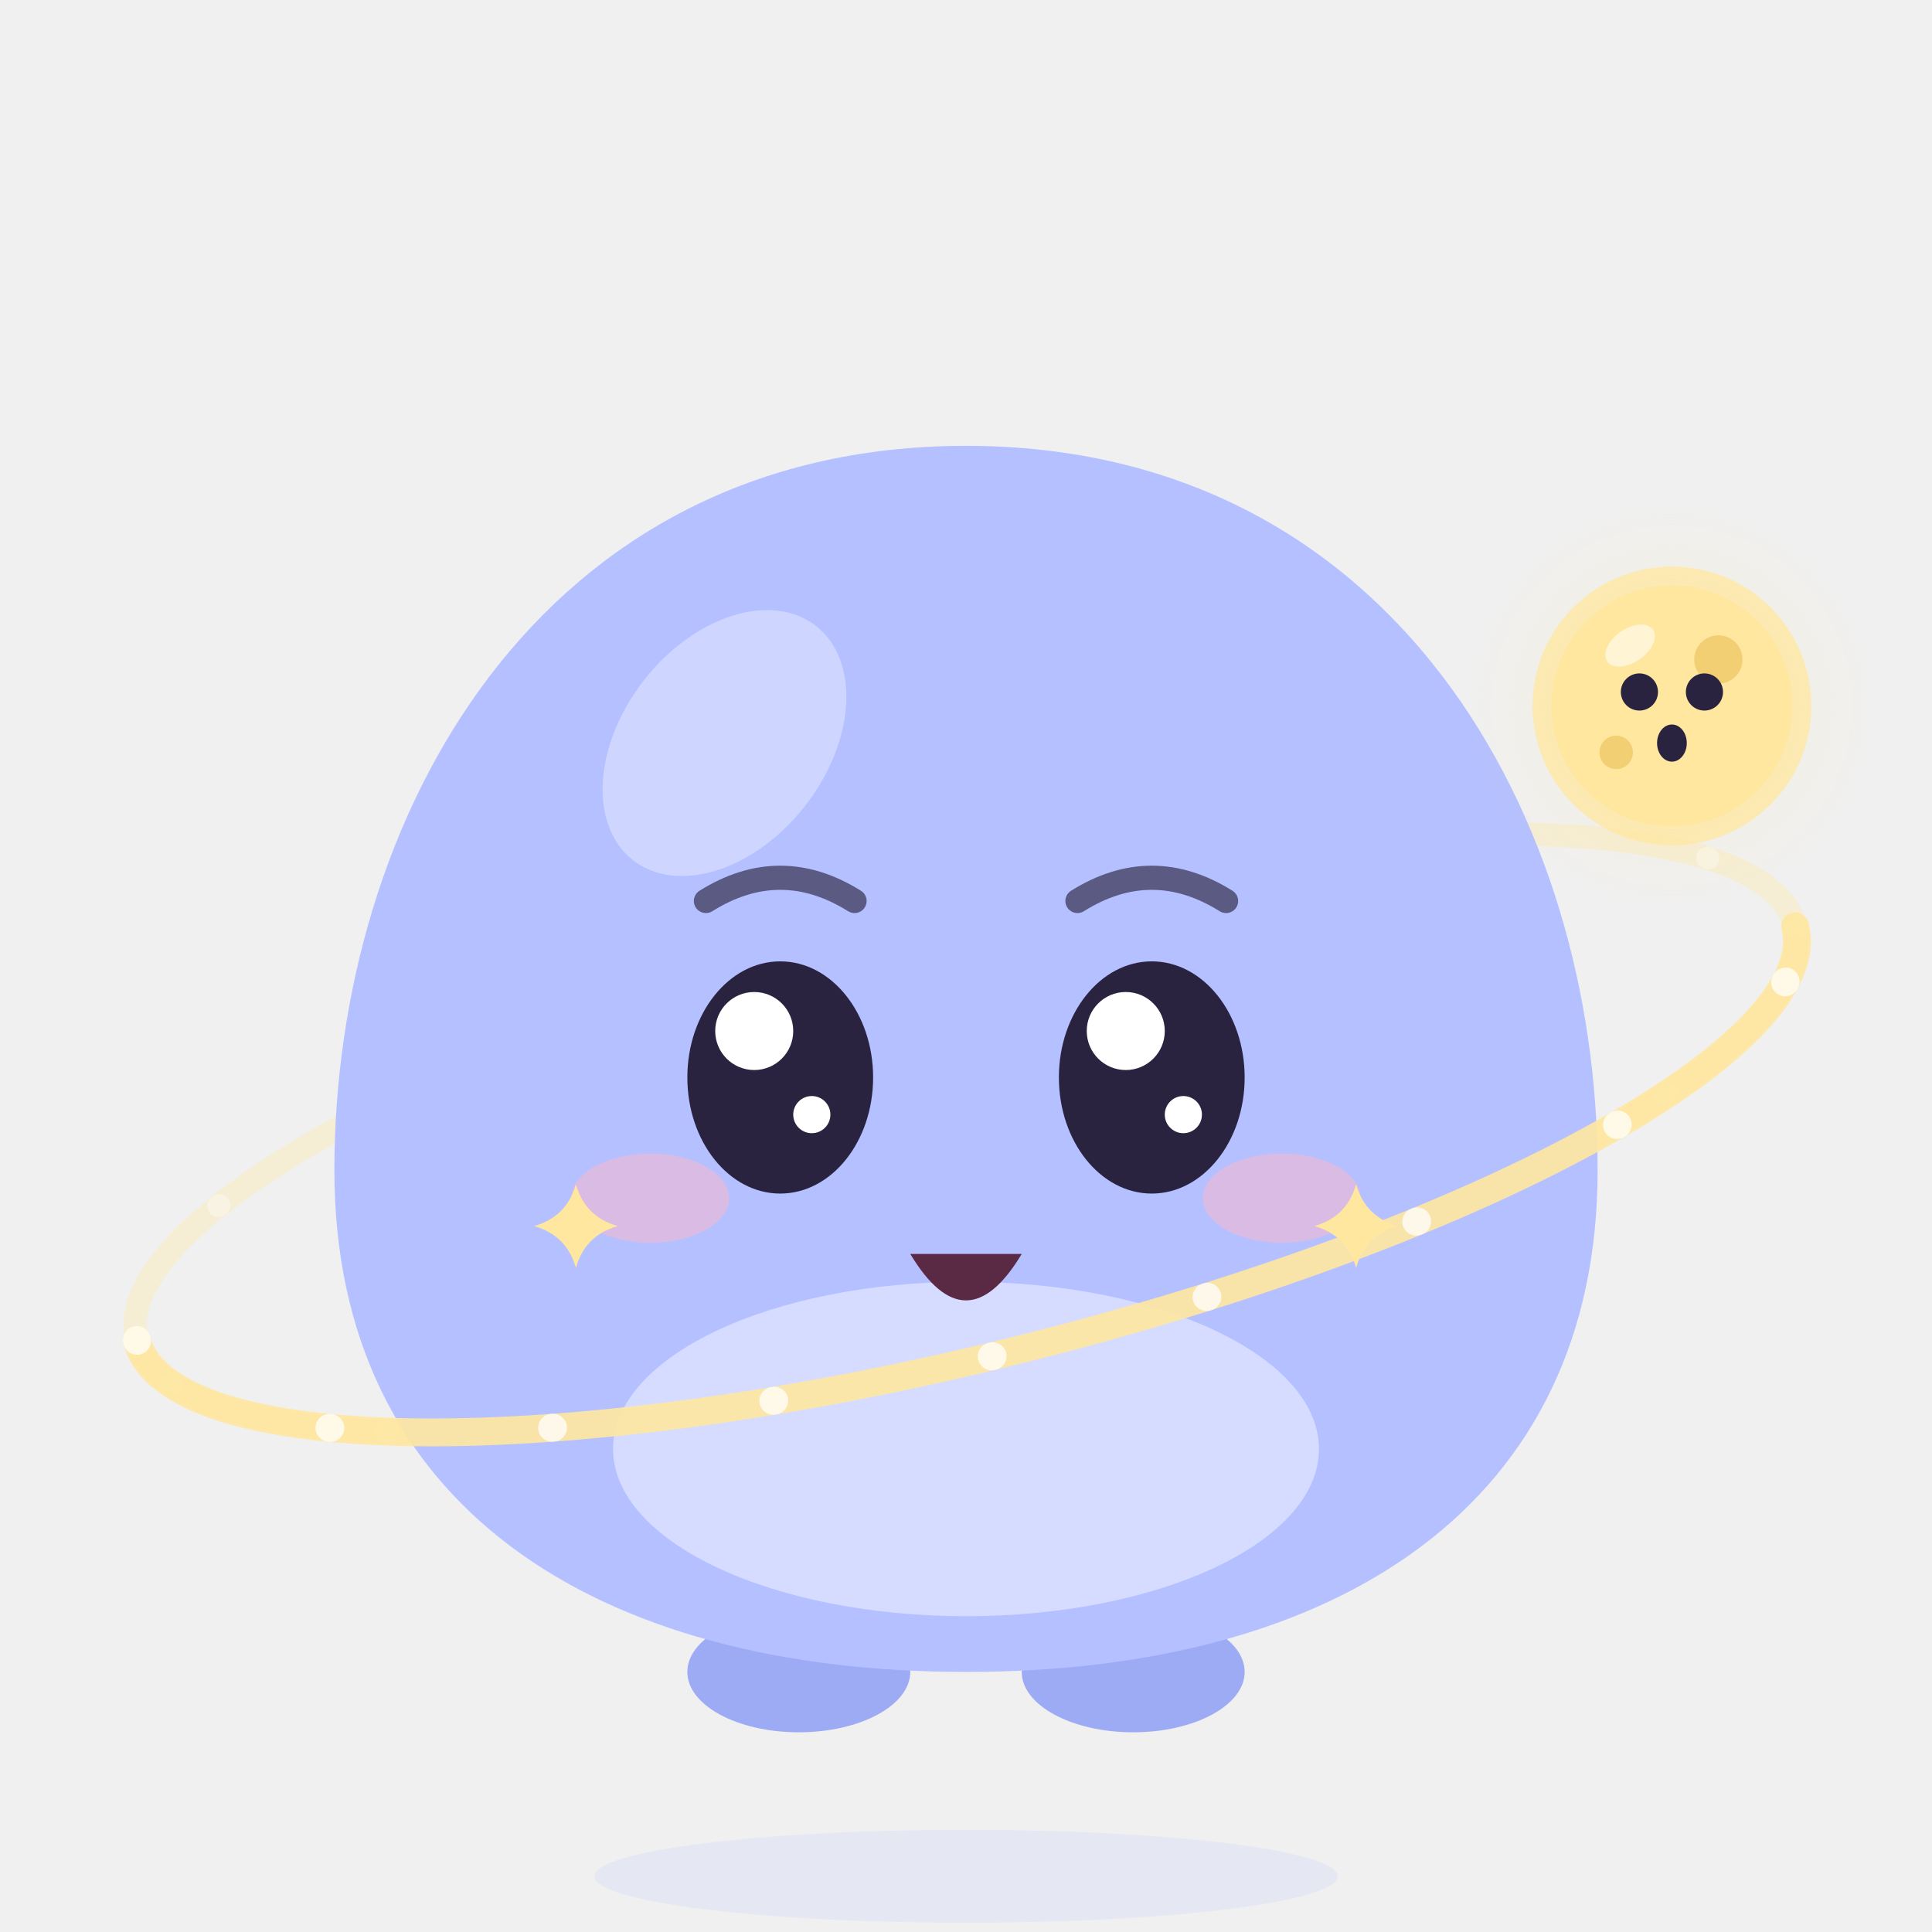
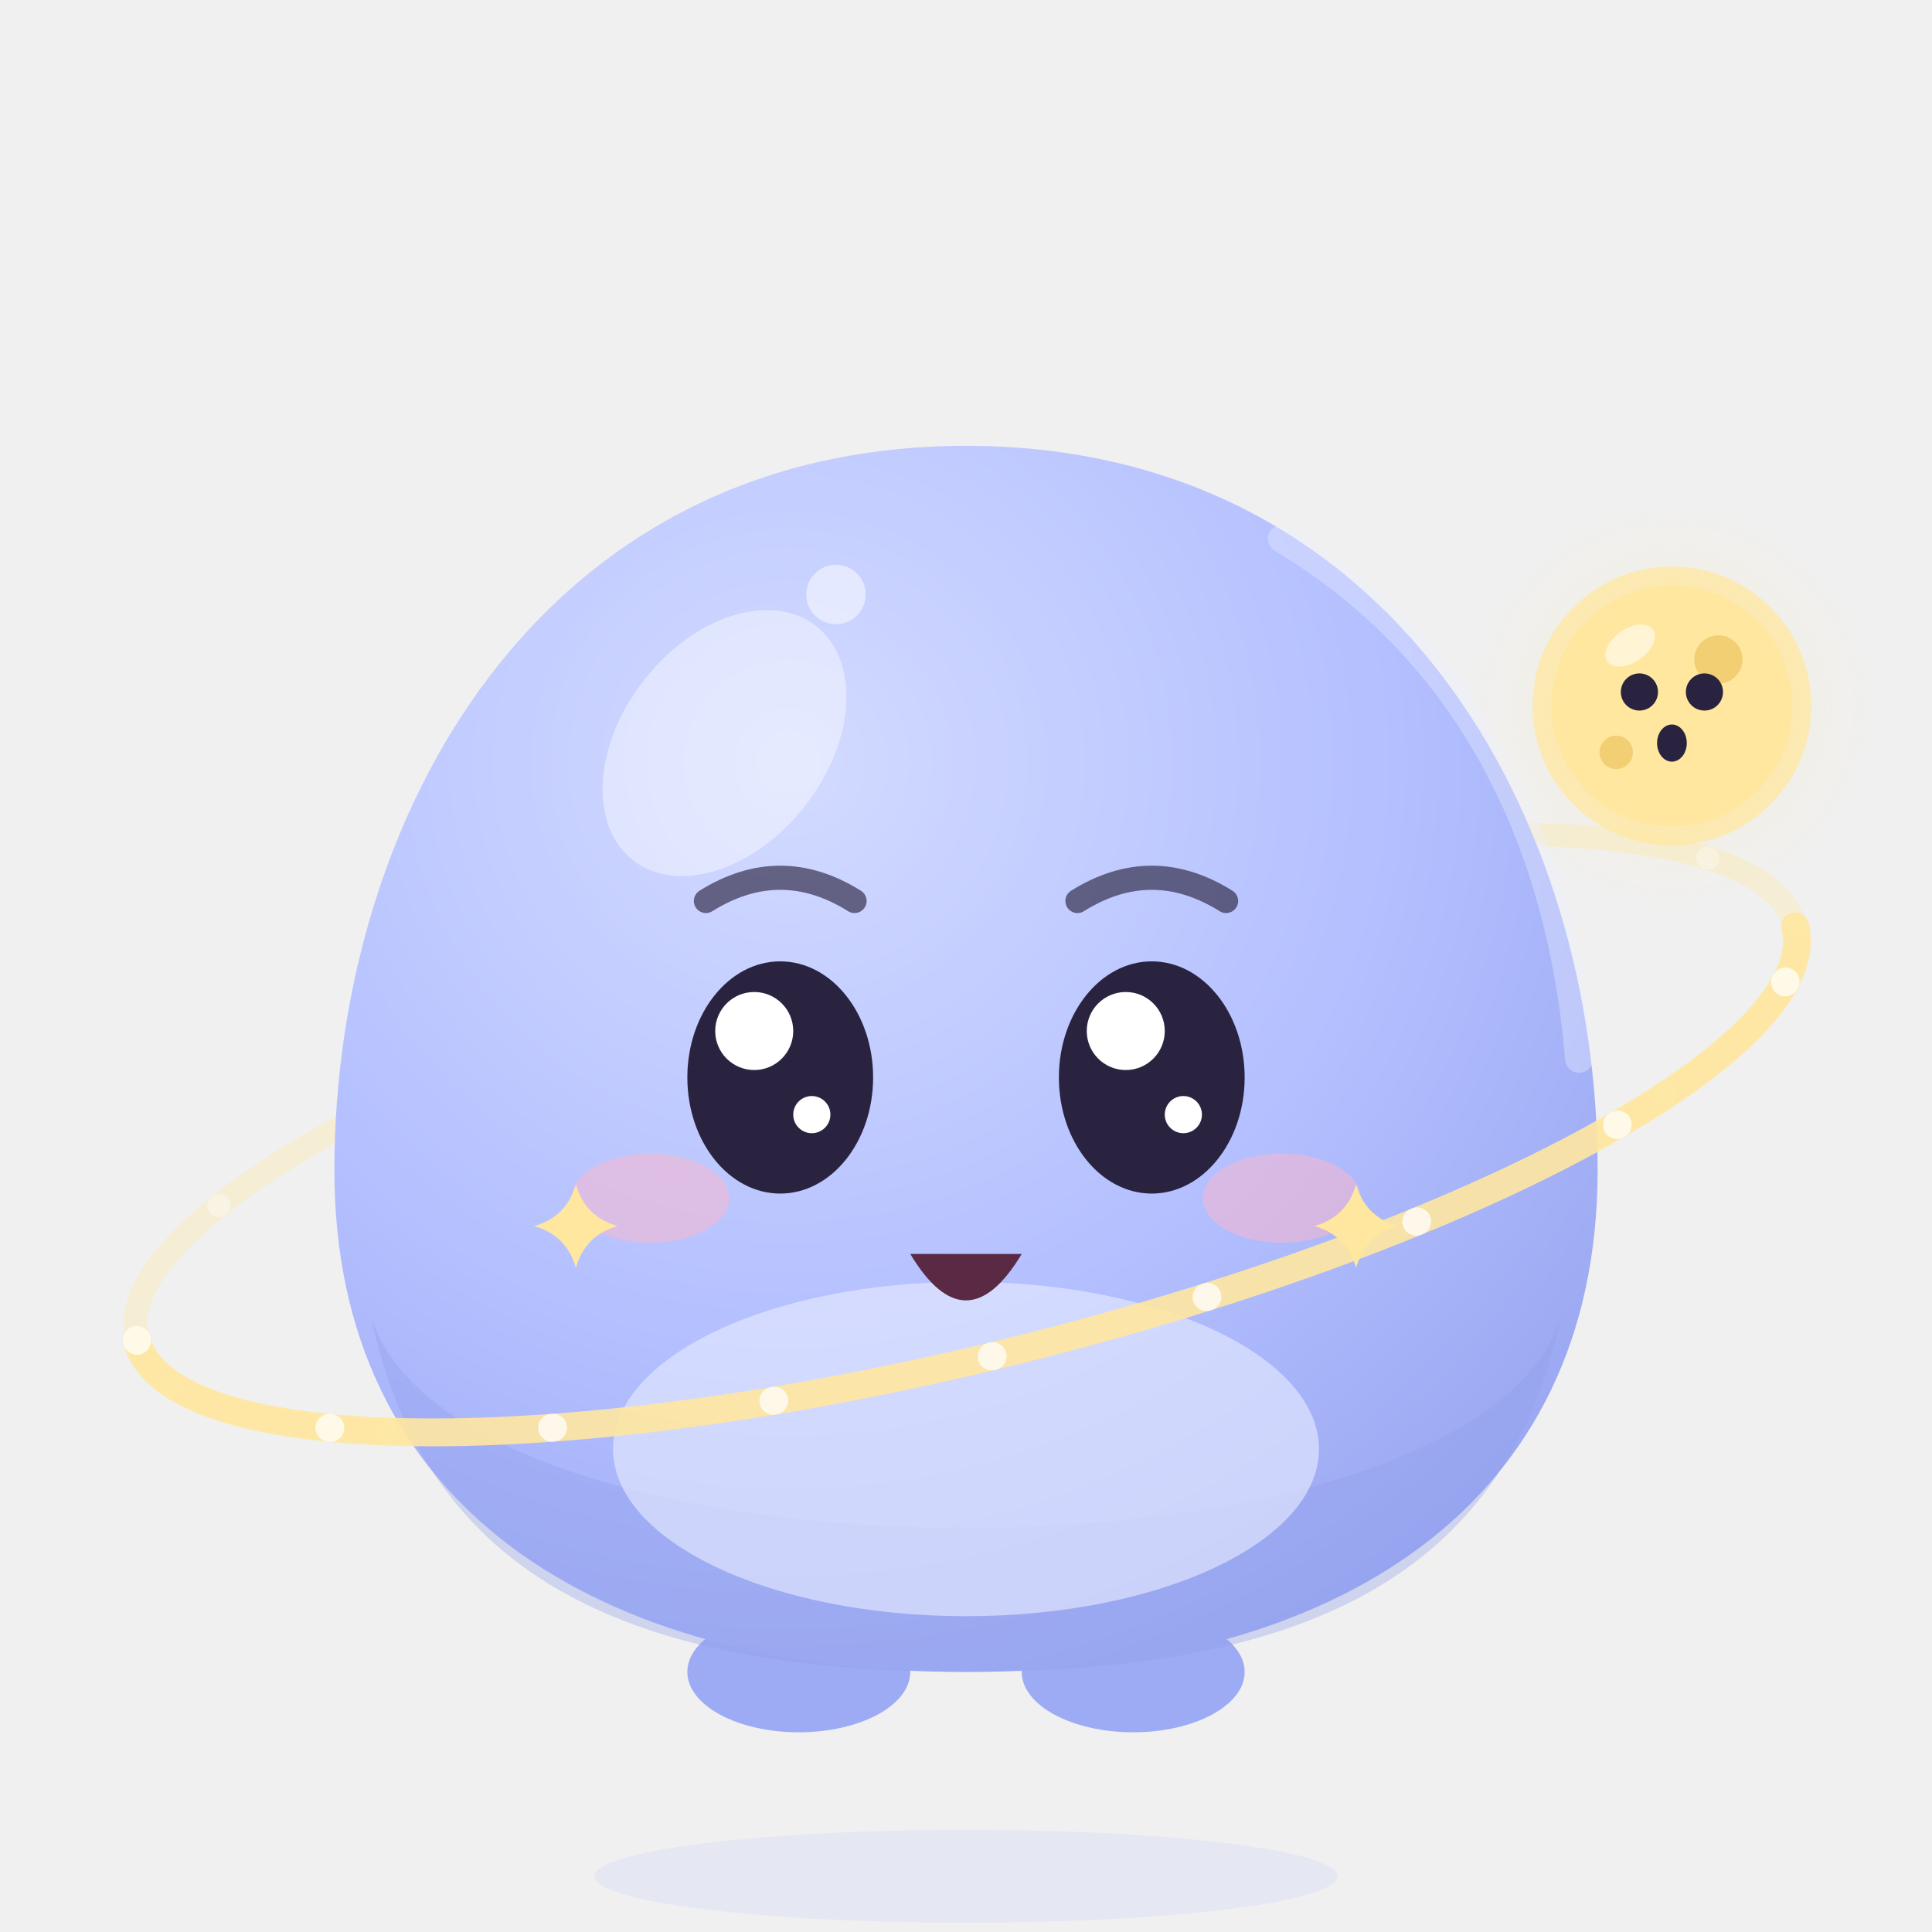
<svg xmlns="http://www.w3.org/2000/svg" width="416" height="416" viewBox="-4 24 208 208" role="img" aria-label="NIMI — attention" style="overflow: visible">
  <defs>
-     <radialGradient id="mg31">
+     <radialGradient id="mg28">
      <stop offset="0" stop-color="#FFE7A0" stop-opacity=".55" />
      <stop offset="1" stop-color="#FFE7A0" stop-opacity="0" />
+     </radialGradient>
+     <radialGradient id="mg28b" cx=".36" cy=".26" r=".85">
+       <stop offset="0" stop-color="#D3DBFF" />
+       <stop offset=".55" stop-color="#B4C0FF" />
+       <stop offset="1" stop-color="#97A5F0" />
    </radialGradient>
  </defs>
  <g transform="translate(100 226)">
    <g>
      <ellipse cx="0" cy="0" rx="40" ry="5" fill="#B4C0FF" opacity="0.18" />
    </g>
  </g>
  <g>
    <g>
      <g transform="rotate(-14 100 146)">
        <ellipse cx="100" cy="146" rx="92" ry="24" fill="none" stroke="#FFE7A0" stroke-width="2.5" opacity=".35" />
        <ellipse cx="100" cy="146" rx="92" ry="24" fill="none" stroke="#fff" stroke-width="2.4" stroke-linecap="round" stroke-dasharray="0.1 23.9" opacity=".35" />
      </g>
    </g>
    <g>
      <g>
        <ellipse cx="82" cy="204" rx="12" ry="6.5" fill="#9DABF5" />
      </g>
      <g>
        <ellipse cx="118" cy="204" rx="12" ry="6.5" fill="#9DABF5" />
      </g>
-       <path d="M100 72 C146 72 168 112 168 150 C168 186 140 204 100 204 C60 204 32 186 32 150 C32 112 54 72 100 72 Z" fill="#B4C0FF" />
-       <ellipse cx="74" cy="104" rx="11" ry="16" transform="rotate(38 74 104)" fill="#fff" opacity=".35" />
-       <ellipse cx="100" cy="180" rx="38" ry="18" fill="#E3E8FF" opacity=".7" />
+       <path d="M100 72 C146 72 168 112 168 150 C168 186 140 204 100 204 C60 204 32 186 32 150 C32 112 54 72 100 72 Z" fill="url(#mg28b)" />
+       <path d="M36 166 C46 196 154 196 164 166 C158 194 136 204 100 204 C64 204 42 194 36 166 Z" fill="#8F9DEC" opacity=".35" />
+       <path d="M134 82 C154 94 164 114 166 138" fill="none" stroke="#EEF1FF" stroke-width="3" stroke-linecap="round" opacity=".35" />
+       <ellipse cx="74" cy="104" rx="11" ry="16" transform="rotate(38 74 104)" fill="#fff" opacity=".42" />
+       <circle cx="86" cy="88" r="3.2" fill="#fff" opacity=".5" />
+       <ellipse cx="100" cy="180" rx="38" ry="18" fill="#E3E8FF" opacity=".66" />
      <g>
        <g>
          <ellipse cx="66" cy="153" rx="8.5" ry="4.8" fill="#FFB6C9" opacity=".5" />
          <ellipse cx="134" cy="153" rx="8.5" ry="4.8" fill="#FFB6C9" opacity=".5" />
        </g>
        <path d="M58 151.5 Q58.99 155.01 62.5 156 Q58.99 156.99 58 160.5 Q57.01 156.99 53.5 156 Q57.01 155.01 58 151.5 Z" fill="#FFE7A0" />
        <path d="M142 151.5 Q142.99 155.01 146.5 156 Q142.99 156.99 142 160.5 Q141.01 156.99 137.5 156 Q141.01 155.01 142 151.5 Z" fill="#FFE7A0" />
        <g>
-           <ellipse cx="80" cy="140" rx="10" ry="12.5" fill="#2A2340" />
-           <circle cx="77.2" cy="135" r="4.2" fill="#fff" />
-           <circle cx="83.4" cy="144" r="2" fill="#fff" />
-           <path d="M72 121 Q80 116 88 121" stroke="#2A2340" stroke-width="2.6" fill="none" stroke-linecap="round" opacity=".65" />
-           <ellipse cx="120" cy="140" rx="10" ry="12.5" fill="#2A2340" />
-           <circle cx="117.2" cy="135" r="4.2" fill="#fff" />
-           <circle cx="123.4" cy="144" r="2" fill="#fff" />
-           <path d="M112 121 Q120 116 128 121" stroke="#2A2340" stroke-width="2.6" fill="none" stroke-linecap="round" opacity=".65" />
+           <g>
+             <ellipse cx="80" cy="140" rx="10" ry="12.5" fill="#2A2340" />
+             <circle cx="77.2" cy="135" r="4.2" fill="#fff" />
+             <circle cx="83.4" cy="144" r="2" fill="#fff" />
+             <path d="M72 121 Q80 116 88 121" stroke="#2A2340" stroke-width="2.6" fill="none" stroke-linecap="round" opacity=".65" />
+             <ellipse cx="120" cy="140" rx="10" ry="12.5" fill="#2A2340" />
+             <circle cx="117.2" cy="135" r="4.2" fill="#fff" />
+             <circle cx="123.4" cy="144" r="2" fill="#fff" />
+             <path d="M112 121 Q120 116 128 121" stroke="#2A2340" stroke-width="2.6" fill="none" stroke-linecap="round" opacity=".65" />
+           </g>
        </g>
-         <path d="M94 159 Q100 169 106 159 Z" fill="#5A2A44" />
+         <g>
+           <path d="M94 159 Q100 169 106 159 Z" fill="#5A2A44" />
+         </g>
      </g>
    </g>
    <g>
      <g transform="rotate(-14 100 146)">
        <path d="M8 146 A92 24 0 0 0 192 146" fill="none" stroke="#FFE7A0" stroke-width="3" opacity=".9" stroke-linecap="round" />
        <path d="M8 146 A92 24 0 0 0 192 146" fill="none" stroke="#fff" stroke-width="3" stroke-linecap="round" stroke-dasharray="0.1 23.9" opacity=".75" />
      </g>
    </g>
    <g transform="translate(176 100)">
      <circle opacity=".5" r="14" fill="none" stroke="#FFE7A0" stroke-width="2" />
    </g>
    <g transform="translate(176 100)">
      <circle opacity=".5" r="14" fill="none" stroke="#FFE7A0" stroke-width="2" />
    </g>
    <g transform="translate(176 100)">
      <g>
-         <circle opacity=".5" cx="0" cy="0" r="22" fill="url(#mg31)" />
+         <circle opacity=".5" cx="0" cy="0" r="22" fill="url(#mg28)" />
        <g>
          <circle cx="0" cy="0" r="13" fill="#FFE7A0" />
          <circle cx="5.0" cy="-5.0" r="2.6" fill="#F2CF73" />
          <circle cx="-6.0" cy="5.0" r="1.8" fill="#F2CF73" />
          <ellipse cx="-4.5" cy="-6.5" rx="3.0" ry="1.8" transform="rotate(-35 -4.5 -6.5)" fill="#fff" opacity=".55" />
          <circle cx="-3.5" cy="-1.5" r="2.0" fill="#2A2340" />
          <circle cx="3.5" cy="-1.5" r="2.0" fill="#2A2340" />
          <ellipse cx="0" cy="4.0" rx="1.6" ry="2.0" fill="#2A2340" />
        </g>
      </g>
    </g>
  </g>
</svg>
